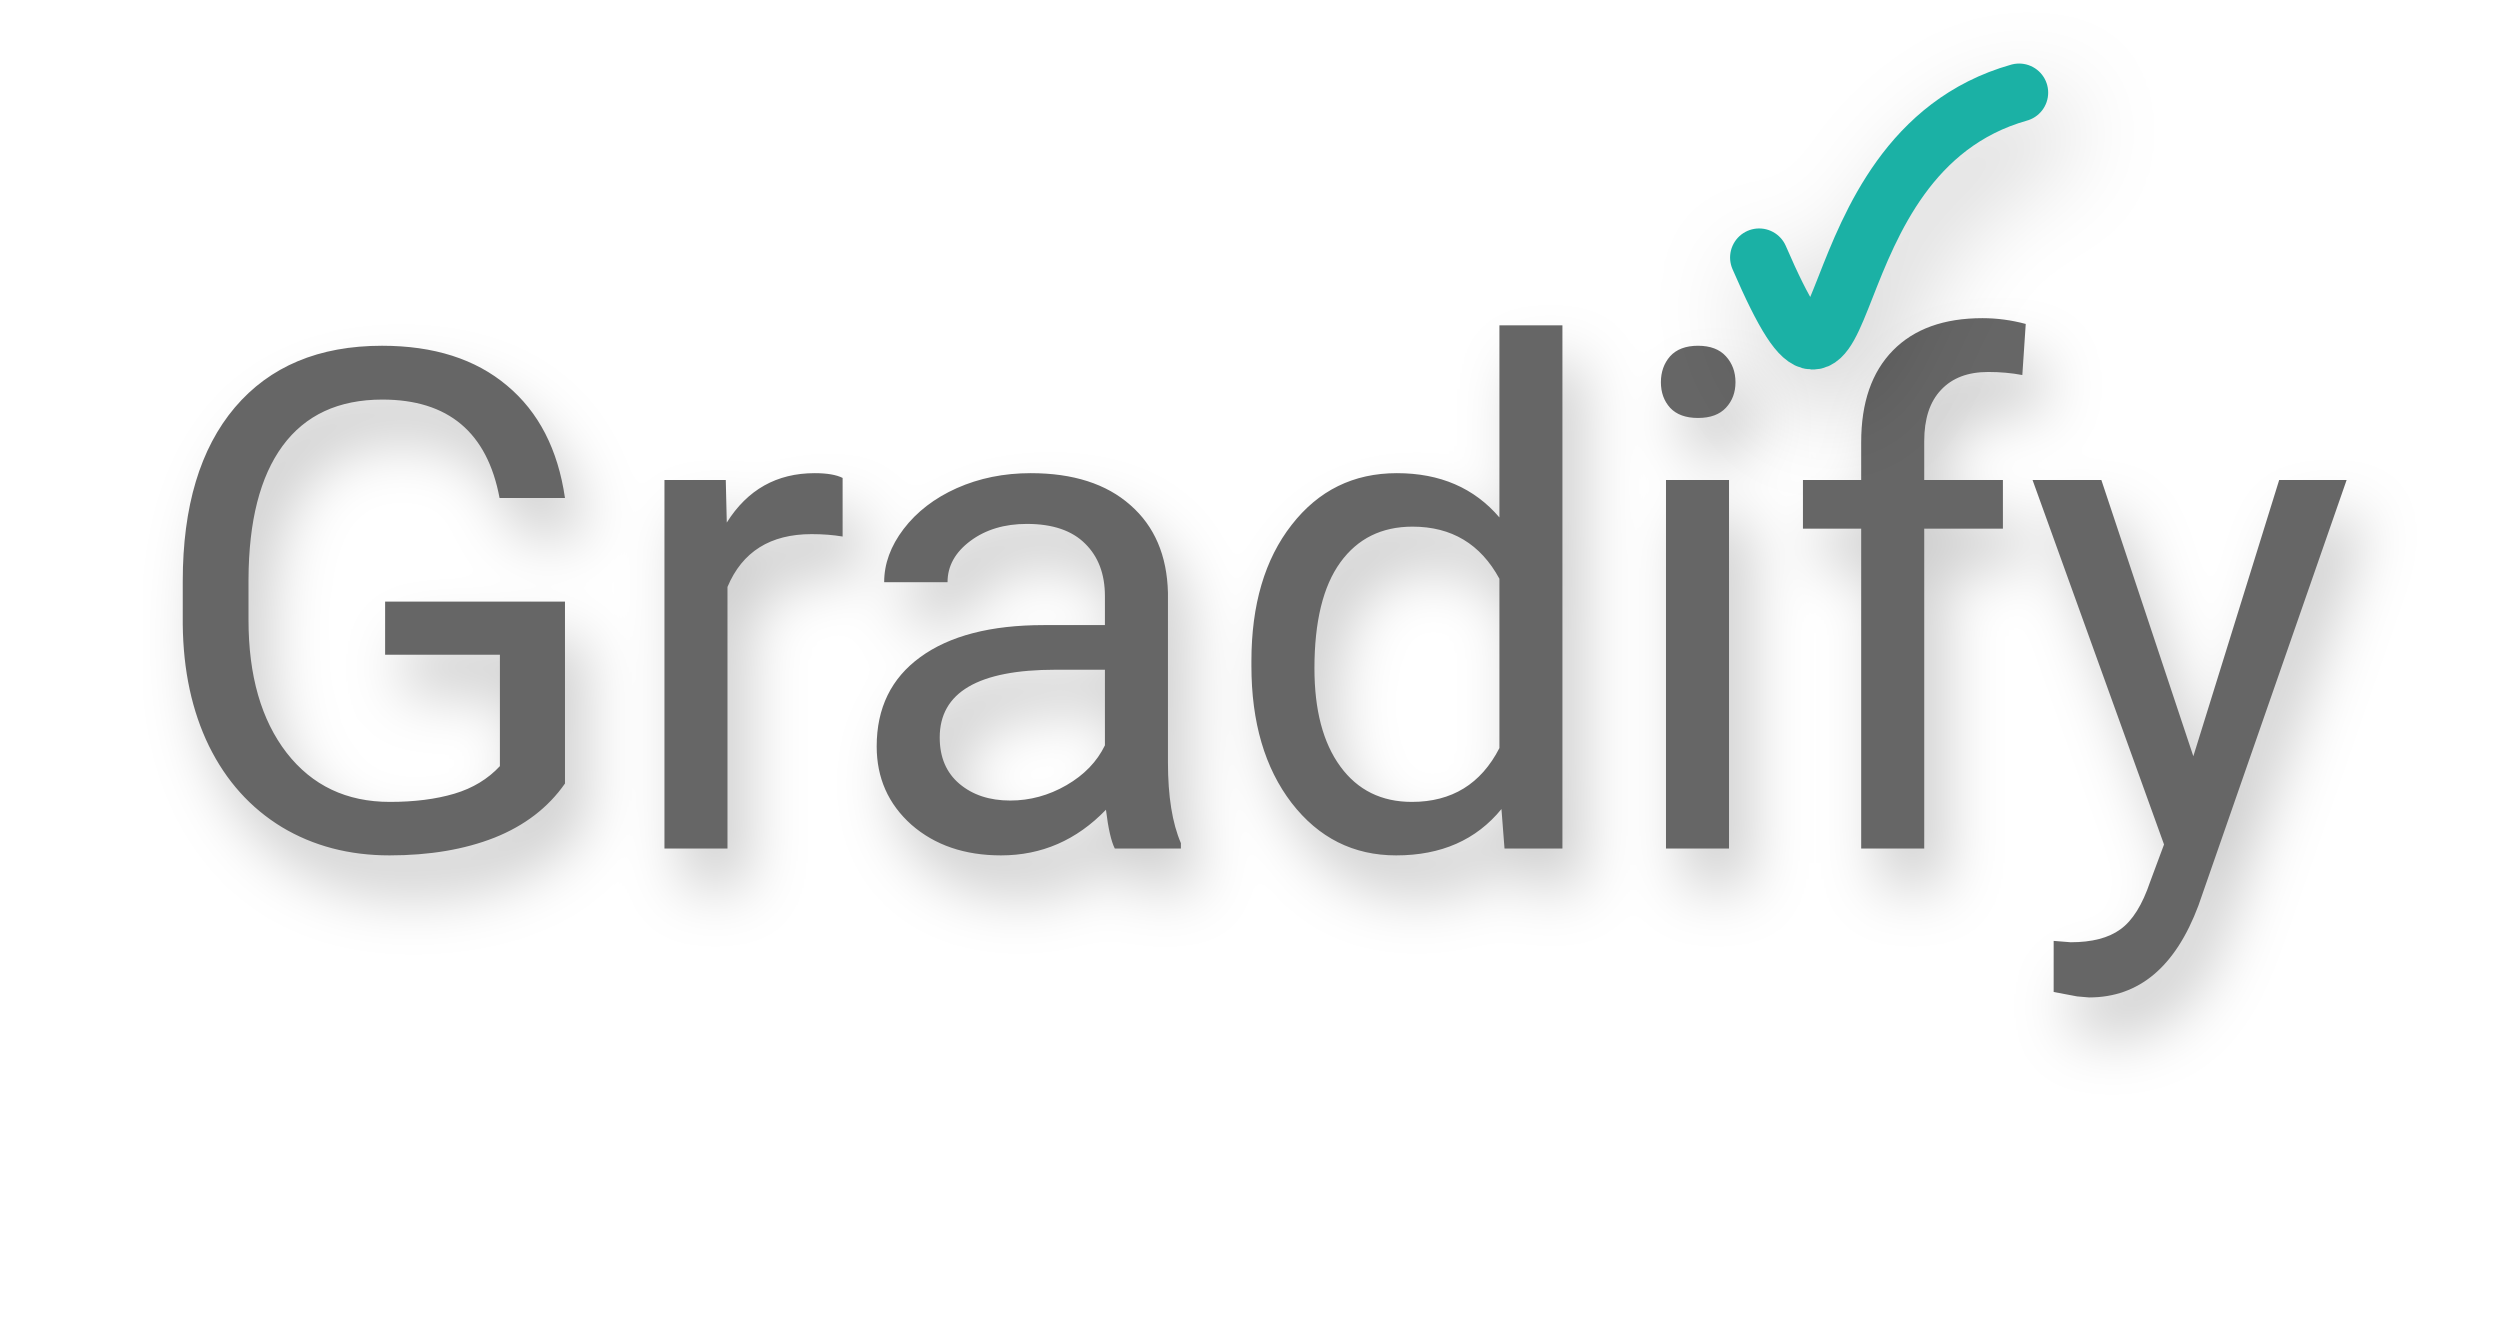
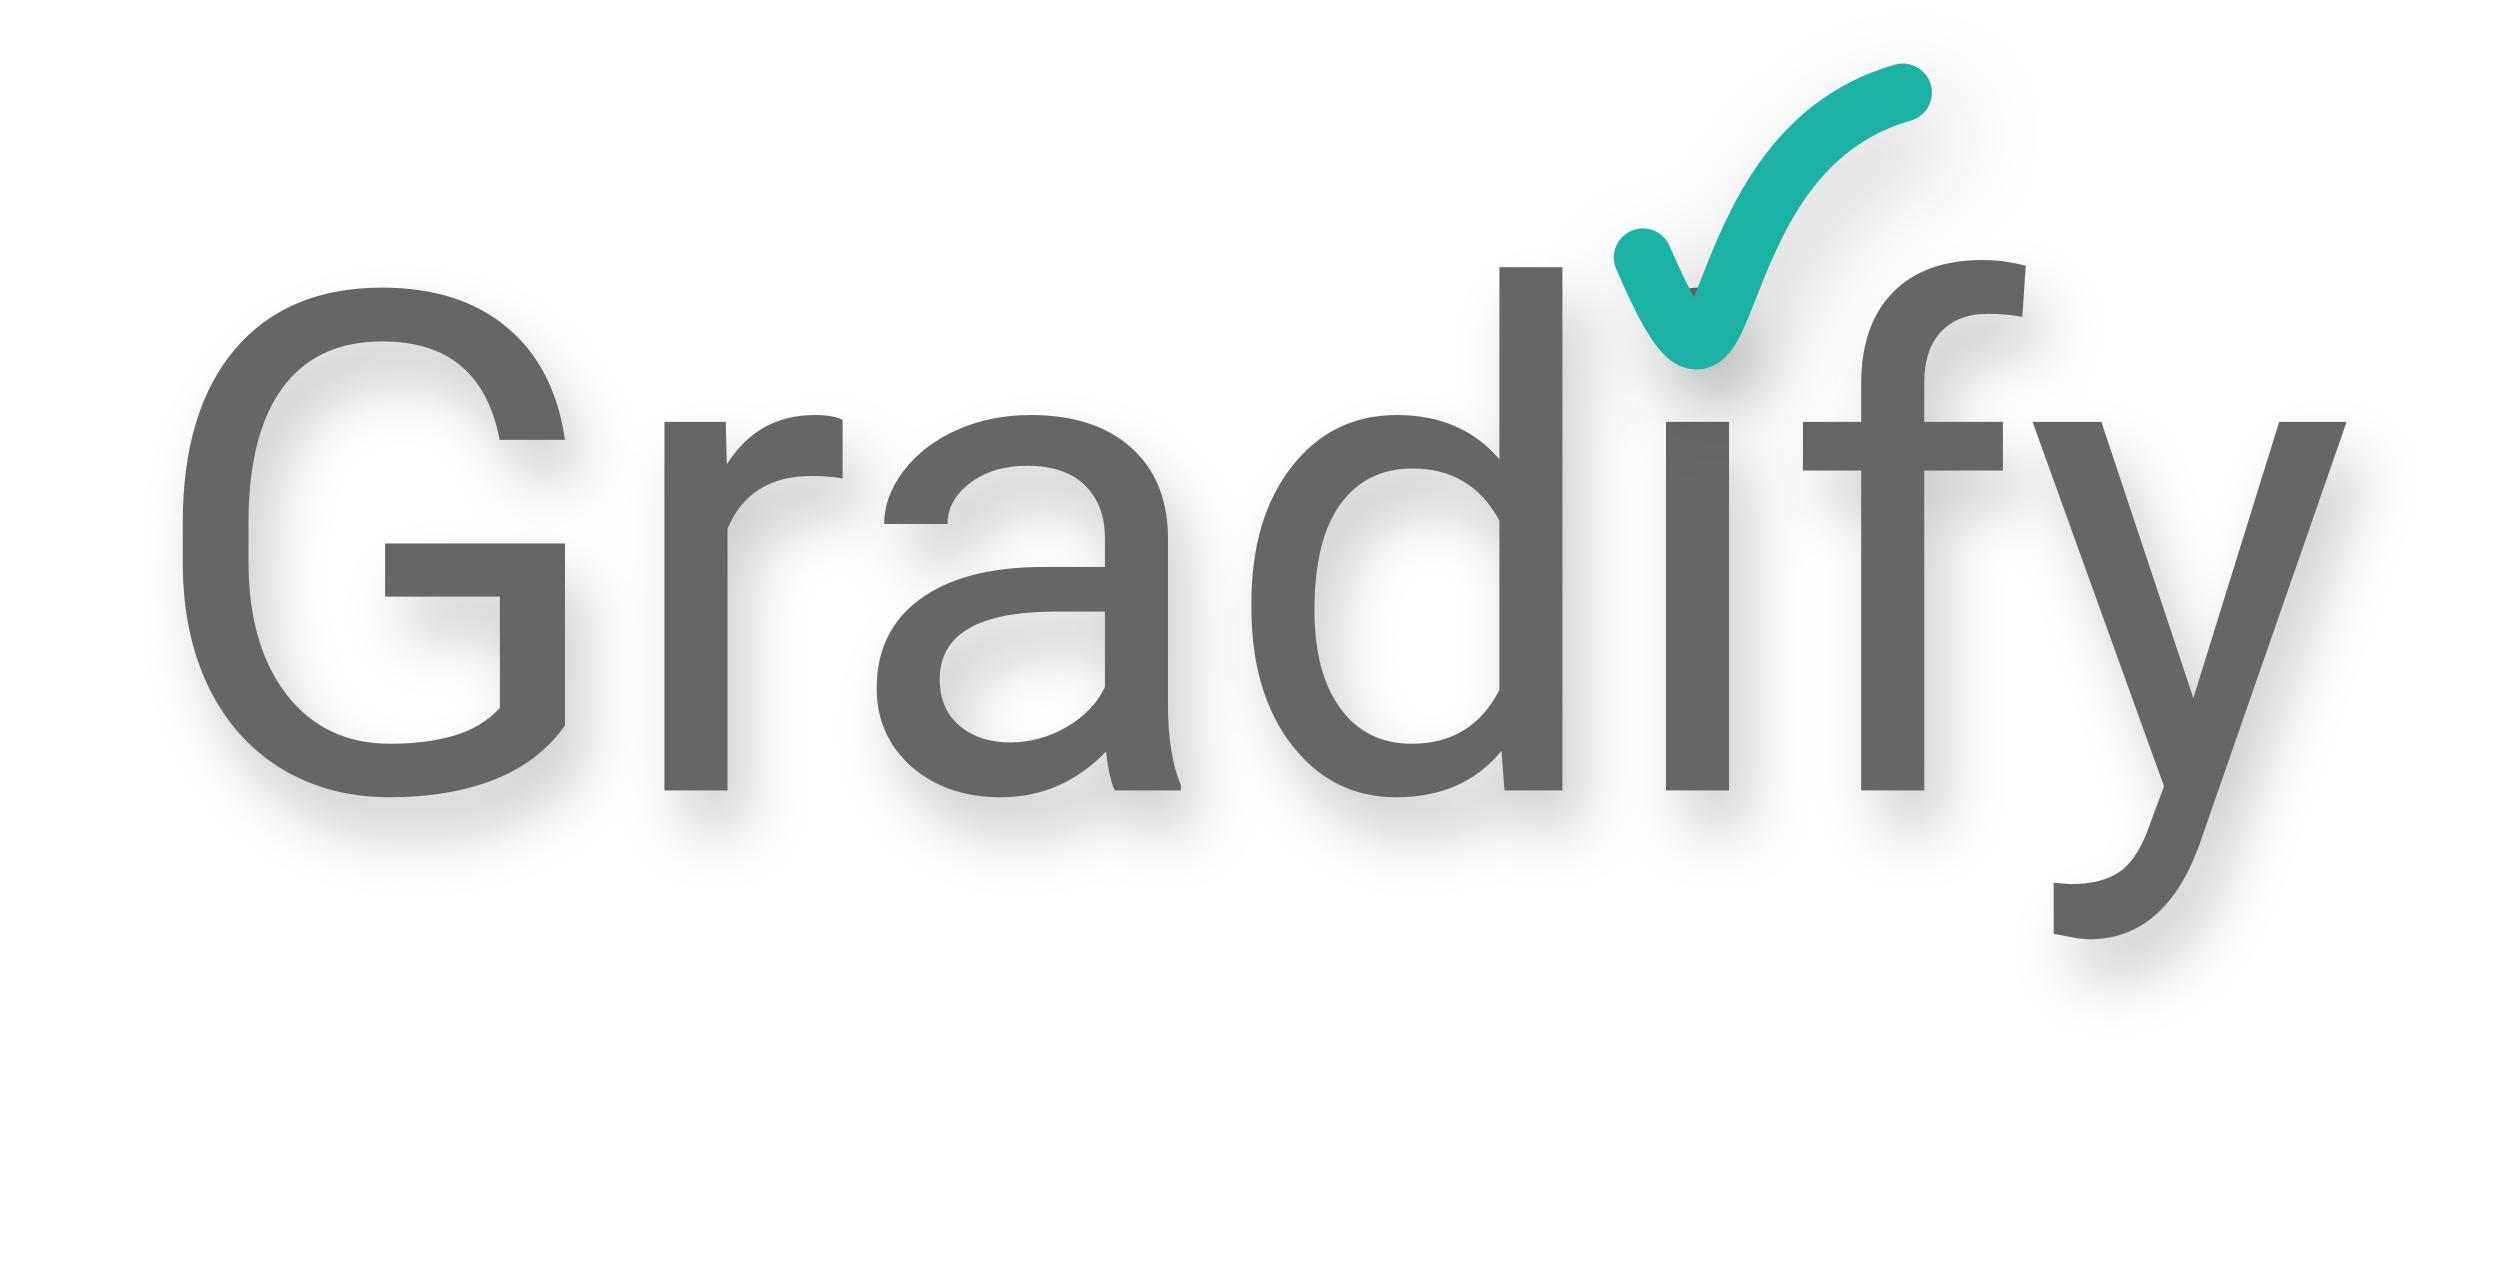
- <svg xmlns="http://www.w3.org/2000/svg" width="129" height="69" viewBox="0 0 129 69" fill="none">
+ <svg xmlns="http://www.w3.org/2000/svg" width="129" height="66" viewBox="0 0 129 66" fill="none">
  <g filter="url(#filter0_d)">
-     <path d="M29.153 40.429C28.286 41.671 27.073 42.602 25.514 43.224C23.967 43.833 22.163 44.138 20.1 44.138C18.014 44.138 16.163 43.651 14.545 42.679C12.928 41.694 11.674 40.3 10.784 38.495C9.905 36.69 9.454 34.599 9.43 32.22V29.987C9.43 26.132 10.327 23.144 12.12 21.023C13.924 18.901 16.456 17.841 19.713 17.841C22.385 17.841 24.536 18.526 26.165 19.898C27.793 21.257 28.79 23.19 29.153 25.698H25.778C25.145 22.311 23.129 20.618 19.731 20.618C17.469 20.618 15.752 21.415 14.581 23.009C13.42 24.591 12.834 26.888 12.823 29.899V31.991C12.823 34.862 13.479 37.148 14.791 38.847C16.104 40.534 17.879 41.378 20.118 41.378C21.383 41.378 22.491 41.237 23.44 40.956C24.389 40.675 25.174 40.2 25.795 39.532V33.784H19.872V31.042H29.153V40.429ZM43.479 27.685C42.987 27.602 42.453 27.561 41.879 27.561C39.746 27.561 38.299 28.47 37.538 30.286V43.786H34.286V24.767H37.45L37.502 26.964C38.569 25.265 40.081 24.415 42.038 24.415C42.67 24.415 43.151 24.497 43.479 24.661V27.685ZM57.524 43.786C57.336 43.411 57.184 42.743 57.067 41.782C55.555 43.352 53.75 44.138 51.653 44.138C49.778 44.138 48.237 43.61 47.03 42.556C45.834 41.489 45.237 40.142 45.237 38.513C45.237 36.532 45.987 34.997 47.487 33.907C48.998 32.806 51.12 32.255 53.85 32.255H57.014V30.761C57.014 29.624 56.674 28.722 55.995 28.054C55.315 27.374 54.313 27.034 52.989 27.034C51.828 27.034 50.856 27.327 50.071 27.913C49.286 28.499 48.893 29.208 48.893 30.04H45.623C45.623 29.091 45.957 28.177 46.625 27.298C47.305 26.407 48.219 25.704 49.368 25.189C50.528 24.673 51.799 24.415 53.182 24.415C55.373 24.415 57.09 24.966 58.332 26.067C59.575 27.157 60.219 28.663 60.266 30.585V39.339C60.266 41.085 60.489 42.474 60.934 43.505V43.786H57.524ZM52.127 41.308C53.147 41.308 54.114 41.044 55.028 40.517C55.942 39.989 56.604 39.304 57.014 38.46V34.558H54.465C50.481 34.558 48.489 35.724 48.489 38.056C48.489 39.075 48.828 39.872 49.508 40.446C50.188 41.02 51.061 41.308 52.127 41.308ZM64.573 34.118C64.573 31.2 65.264 28.856 66.647 27.087C68.03 25.306 69.84 24.415 72.079 24.415C74.305 24.415 76.069 25.177 77.37 26.7V16.786H80.621V43.786H77.633L77.475 41.747C76.174 43.341 74.364 44.138 72.043 44.138C69.84 44.138 68.041 43.235 66.647 41.431C65.264 39.626 64.573 37.27 64.573 34.364V34.118ZM67.825 34.487C67.825 36.644 68.27 38.331 69.161 39.55C70.051 40.769 71.282 41.378 72.852 41.378C74.915 41.378 76.42 40.452 77.37 38.601V29.864C76.397 28.071 74.903 27.175 72.887 27.175C71.293 27.175 70.051 27.79 69.161 29.02C68.27 30.251 67.825 32.073 67.825 34.487ZM89.217 43.786H85.965V24.767H89.217V43.786ZM85.702 19.722C85.702 19.194 85.86 18.749 86.176 18.386C86.504 18.023 86.985 17.841 87.618 17.841C88.25 17.841 88.731 18.023 89.059 18.386C89.387 18.749 89.551 19.194 89.551 19.722C89.551 20.249 89.387 20.689 89.059 21.04C88.731 21.392 88.25 21.567 87.618 21.567C86.985 21.567 86.504 21.392 86.176 21.04C85.86 20.689 85.702 20.249 85.702 19.722ZM96.037 43.786V27.28H93.032V24.767H96.037V22.815C96.037 20.776 96.582 19.2 97.672 18.087C98.762 16.974 100.303 16.417 102.295 16.417C103.045 16.417 103.789 16.517 104.528 16.716L104.352 19.352C103.801 19.247 103.215 19.194 102.594 19.194C101.539 19.194 100.725 19.505 100.151 20.126C99.577 20.735 99.29 21.614 99.29 22.763V24.767H103.35V27.28H99.29V43.786H96.037ZM113.176 39.023L117.606 24.767H121.086L113.44 46.722C112.256 49.886 110.375 51.468 107.797 51.468L107.182 51.415L105.969 51.187V48.55L106.848 48.62C107.95 48.62 108.805 48.398 109.414 47.952C110.036 47.507 110.545 46.692 110.944 45.509L111.664 43.575L104.879 24.767H108.43L113.176 39.023Z" fill="#666666" />
+     <path d="M29.153 37.429C28.286 38.671 27.073 39.602 25.514 40.224C23.967 40.833 22.163 41.138 20.1 41.138C18.014 41.138 16.163 40.651 14.545 39.679C12.928 38.694 11.674 37.3 10.784 35.495C9.905 33.69 9.454 31.599 9.43 29.22V26.987C9.43 23.132 10.327 20.144 12.12 18.023C13.924 15.901 16.456 14.841 19.713 14.841C22.385 14.841 24.536 15.526 26.165 16.898C27.793 18.257 28.79 20.19 29.153 22.698H25.778C25.145 19.311 23.129 17.618 19.731 17.618C17.469 17.618 15.752 18.415 14.581 20.009C13.42 21.591 12.834 23.888 12.823 26.899V28.991C12.823 31.862 13.479 34.148 14.791 35.847C16.104 37.534 17.879 38.378 20.118 38.378C21.383 38.378 22.491 38.237 23.44 37.956C24.389 37.675 25.174 37.2 25.795 36.532V30.784H19.872V28.042H29.153V37.429ZM43.479 24.685C42.987 24.602 42.453 24.561 41.879 24.561C39.746 24.561 38.299 25.47 37.538 27.286V40.786H34.286V21.767H37.45L37.502 23.964C38.569 22.265 40.081 21.415 42.038 21.415C42.67 21.415 43.151 21.497 43.479 21.661V24.685ZM57.524 40.786C57.336 40.411 57.184 39.743 57.067 38.782C55.555 40.352 53.75 41.138 51.653 41.138C49.778 41.138 48.237 40.61 47.03 39.556C45.834 38.489 45.237 37.142 45.237 35.513C45.237 33.532 45.987 31.997 47.487 30.907C48.998 29.806 51.12 29.255 53.85 29.255H57.014V27.761C57.014 26.624 56.674 25.722 55.995 25.054C55.315 24.374 54.313 24.034 52.989 24.034C51.828 24.034 50.856 24.327 50.071 24.913C49.286 25.499 48.893 26.208 48.893 27.04H45.623C45.623 26.091 45.957 25.177 46.625 24.298C47.305 23.407 48.219 22.704 49.368 22.189C50.528 21.673 51.799 21.415 53.182 21.415C55.373 21.415 57.09 21.966 58.332 23.067C59.575 24.157 60.219 25.663 60.266 27.585V36.339C60.266 38.085 60.489 39.474 60.934 40.505V40.786H57.524ZM52.127 38.308C53.147 38.308 54.114 38.044 55.028 37.517C55.942 36.989 56.604 36.304 57.014 35.46V31.558H54.465C50.481 31.558 48.489 32.724 48.489 35.056C48.489 36.075 48.828 36.872 49.508 37.446C50.188 38.02 51.061 38.308 52.127 38.308ZM64.573 31.118C64.573 28.2 65.264 25.856 66.647 24.087C68.03 22.306 69.84 21.415 72.079 21.415C74.305 21.415 76.069 22.177 77.37 23.7V13.786H80.621V40.786H77.633L77.475 38.747C76.174 40.341 74.364 41.138 72.043 41.138C69.84 41.138 68.041 40.235 66.647 38.431C65.264 36.626 64.573 34.27 64.573 31.364V31.118ZM67.825 31.487C67.825 33.644 68.27 35.331 69.161 36.55C70.051 37.769 71.282 38.378 72.852 38.378C74.915 38.378 76.42 37.452 77.37 35.601V26.864C76.397 25.071 74.903 24.175 72.887 24.175C71.293 24.175 70.051 24.79 69.161 26.02C68.27 27.251 67.825 29.073 67.825 31.487ZM89.217 40.786H85.965V21.767H89.217V40.786ZM85.702 16.722C85.702 16.194 85.86 15.749 86.176 15.386C86.504 15.023 86.985 14.841 87.618 14.841C88.25 14.841 88.731 15.023 89.059 15.386C89.387 15.749 89.551 16.194 89.551 16.722C89.551 17.249 89.387 17.689 89.059 18.04C88.731 18.392 88.25 18.567 87.618 18.567C86.985 18.567 86.504 18.392 86.176 18.04C85.86 17.689 85.702 17.249 85.702 16.722ZM96.037 40.786V24.28H93.032V21.767H96.037V19.815C96.037 17.776 96.582 16.2 97.672 15.087C98.762 13.974 100.303 13.417 102.295 13.417C103.045 13.417 103.789 13.517 104.528 13.716L104.352 16.352C103.801 16.247 103.215 16.194 102.594 16.194C101.539 16.194 100.725 16.505 100.151 17.126C99.577 17.735 99.29 18.614 99.29 19.763V21.767H103.35V24.28H99.29V40.786H96.037ZM113.176 36.023L117.606 21.767H121.086L113.44 43.722C112.256 46.886 110.375 48.468 107.797 48.468L107.182 48.415L105.969 48.187V45.55L106.848 45.62C107.95 45.62 108.805 45.398 109.414 44.952C110.036 44.507 110.545 43.692 110.944 42.509L111.664 40.575L104.879 21.767H108.43L113.176 36.023Z" fill="#666666" />
  </g>
  <g filter="url(#filter1_d)">
-     <path d="M90.772 13.288C96.067 25.521 92.89 7.97 104.186 4.779" stroke="#1BB1A5" stroke-width="3" stroke-linecap="round" />
+     <path d="M84.772 13.288C90.067 25.521 86.89 7.97 98.186 4.779" stroke="#1BB1A5" stroke-width="3" stroke-linecap="round" />
  </g>
  <defs>
-     <filter id="filter0_d" x="7.43" y="15.417" width="117.656" height="41.051" filterUnits="userSpaceOnUse" color-interpolation-filters="sRGB">
+     <filter id="filter0_d" x="7.43" y="12.417" width="117.656" height="41.051" filterUnits="userSpaceOnUse" color-interpolation-filters="sRGB">
      <feFlood flood-opacity="0" result="BackgroundImageFix" />
      <feColorMatrix in="SourceAlpha" type="matrix" values="0 0 0 0 0 0 0 0 0 0 0 0 0 0 0 0 0 0 127 0" />
      <feOffset dx="1" dy="2" />
      <feGaussianBlur stdDeviation="1.5" />
      <feColorMatrix type="matrix" values="0 0 0 0 0 0 0 0 0 0 0 0 0 0 0 0 0 0 0.2 0" />
      <feBlend mode="normal" in2="BackgroundImageFix" result="effect1_dropShadow" />
      <feBlend mode="normal" in="SourceGraphic" in2="effect1_dropShadow" result="shape" />
    </filter>
-     <filter id="filter1_d" x="85.271" y="0.278" width="26.415" height="25.79" filterUnits="userSpaceOnUse" color-interpolation-filters="sRGB">
+     <filter id="filter1_d" x="79.271" y="0.278" width="26.415" height="25.79" filterUnits="userSpaceOnUse" color-interpolation-filters="sRGB">
      <feFlood flood-opacity="0" result="BackgroundImageFix" />
      <feColorMatrix in="SourceAlpha" type="matrix" values="0 0 0 0 0 0 0 0 0 0 0 0 0 0 0 0 0 0 127 0" />
      <feOffset dx="1" dy="2" />
      <feGaussianBlur stdDeviation="2.5" />
      <feColorMatrix type="matrix" values="0 0 0 0 0 0 0 0 0 0 0 0 0 0 0 0 0 0 0.2 0" />
      <feBlend mode="normal" in2="BackgroundImageFix" result="effect1_dropShadow" />
      <feBlend mode="normal" in="SourceGraphic" in2="effect1_dropShadow" result="shape" />
    </filter>
  </defs>
</svg>
